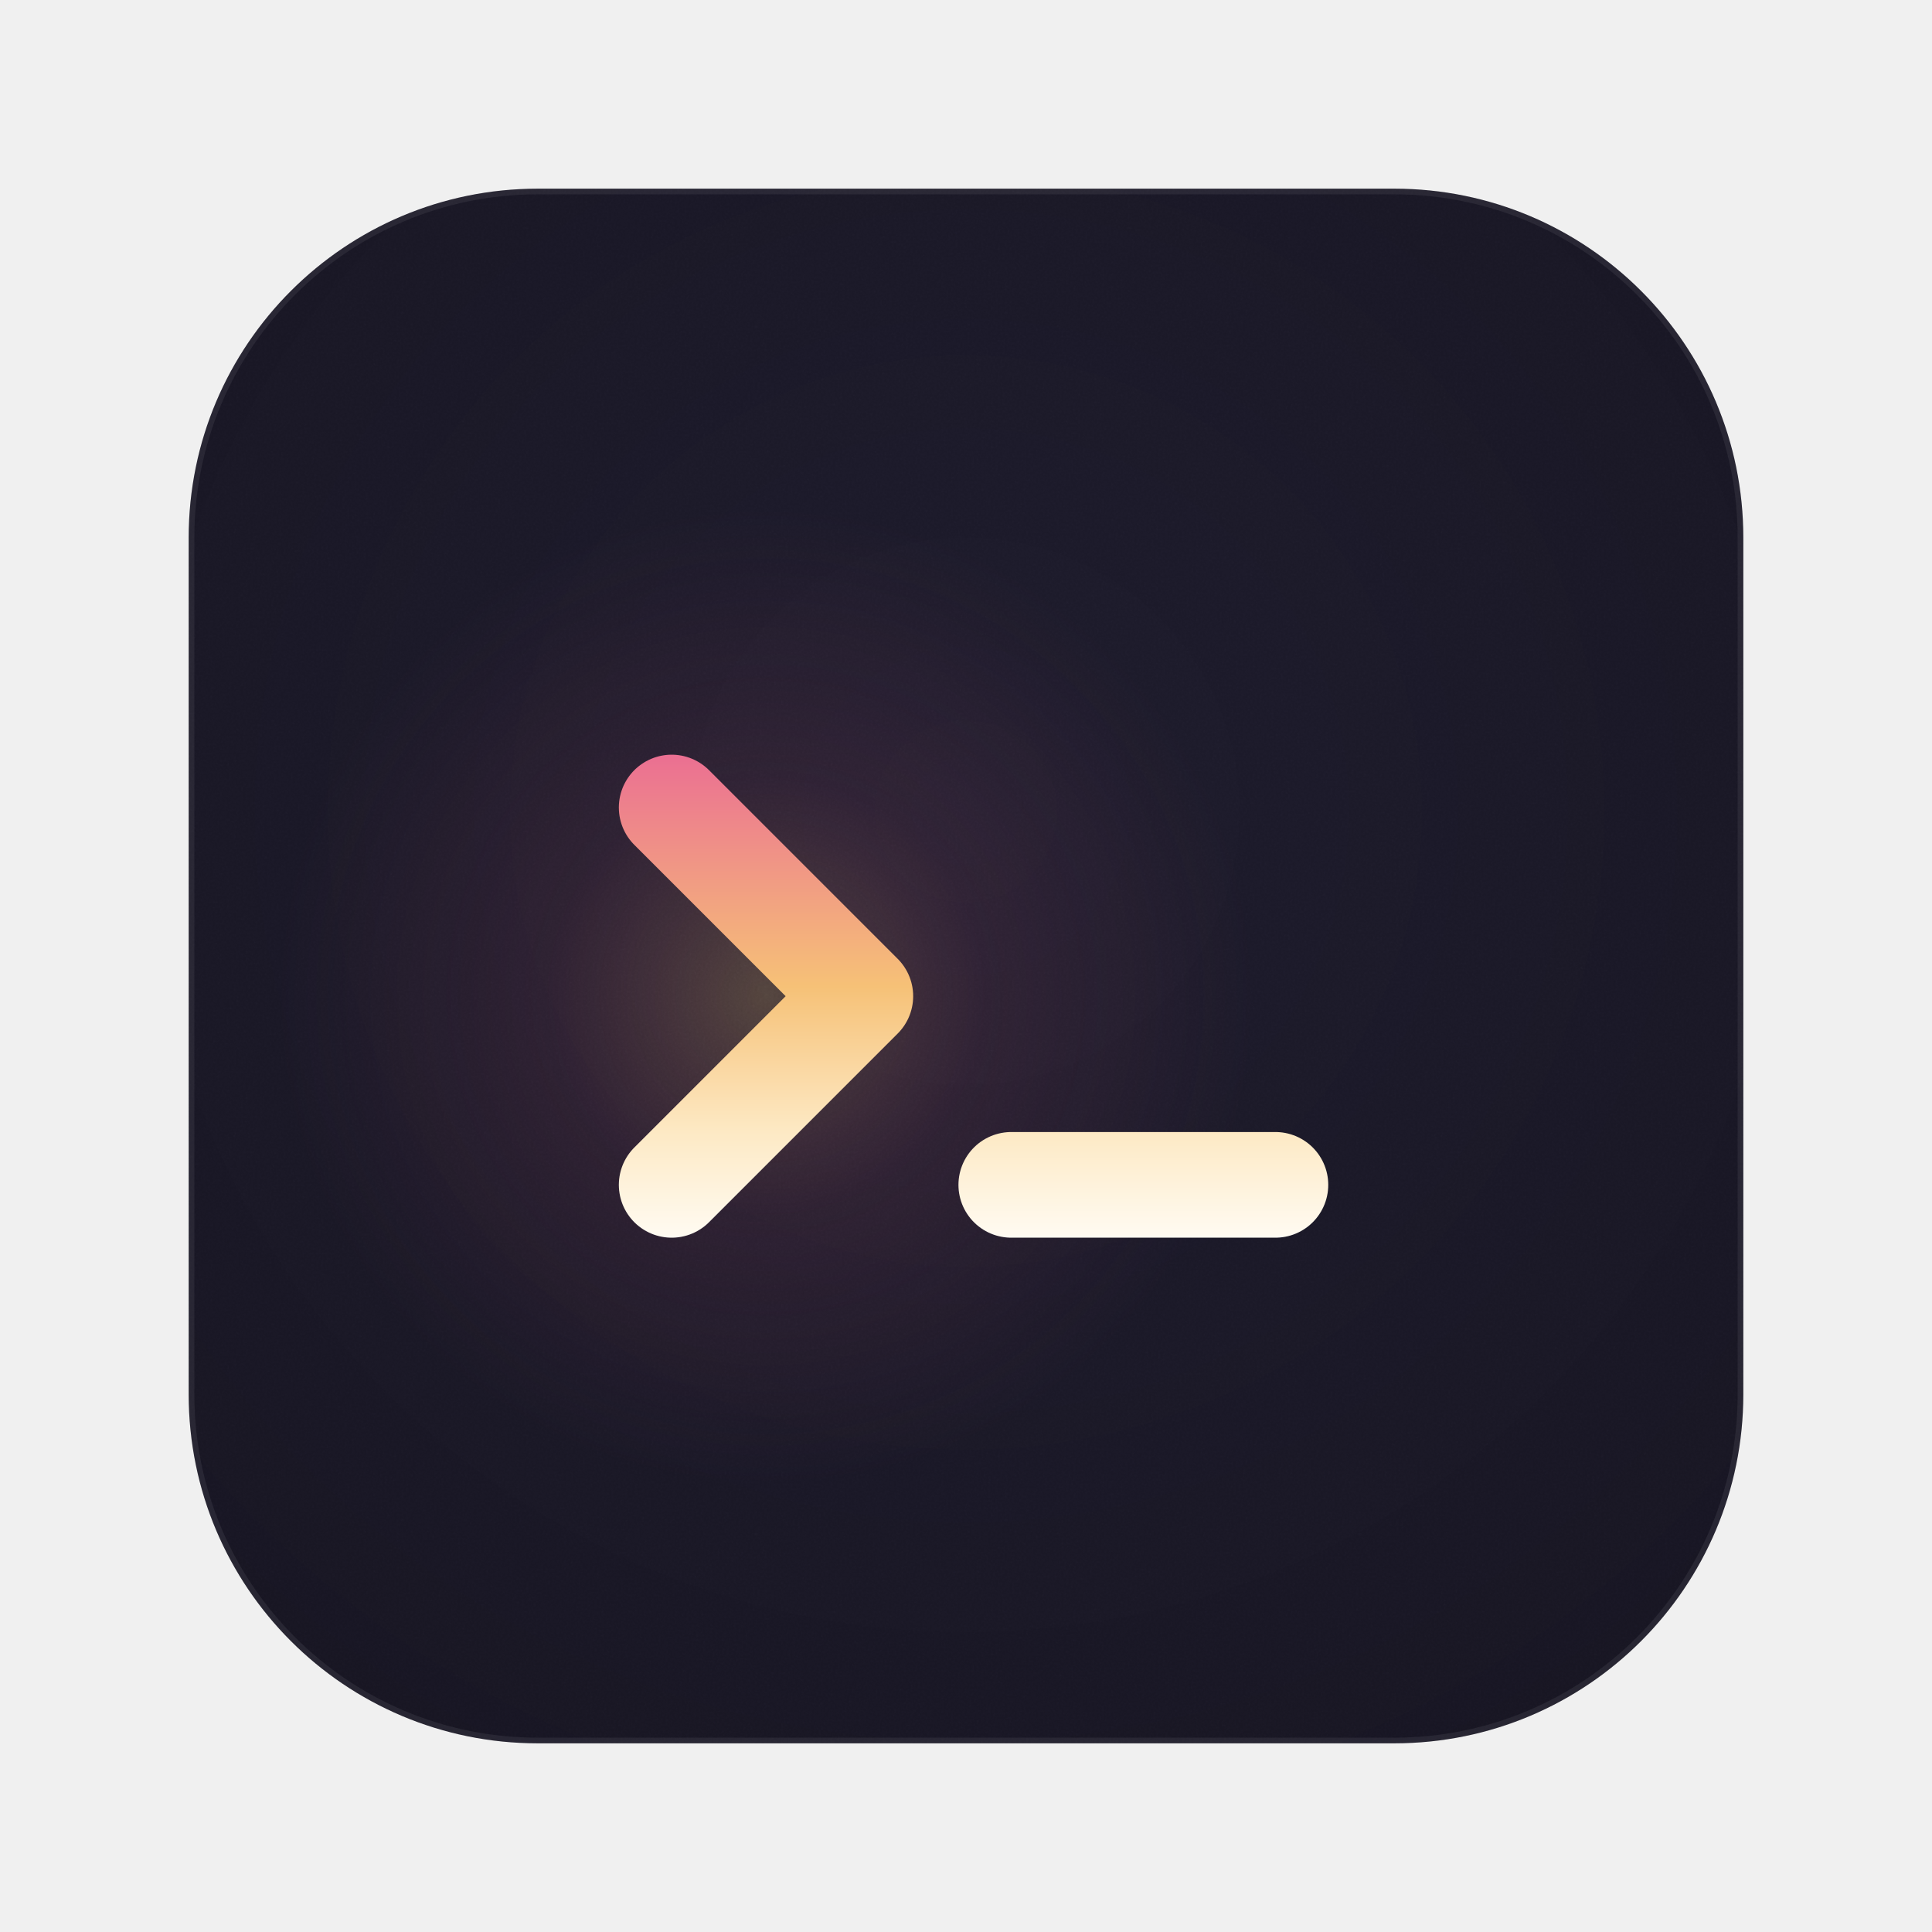
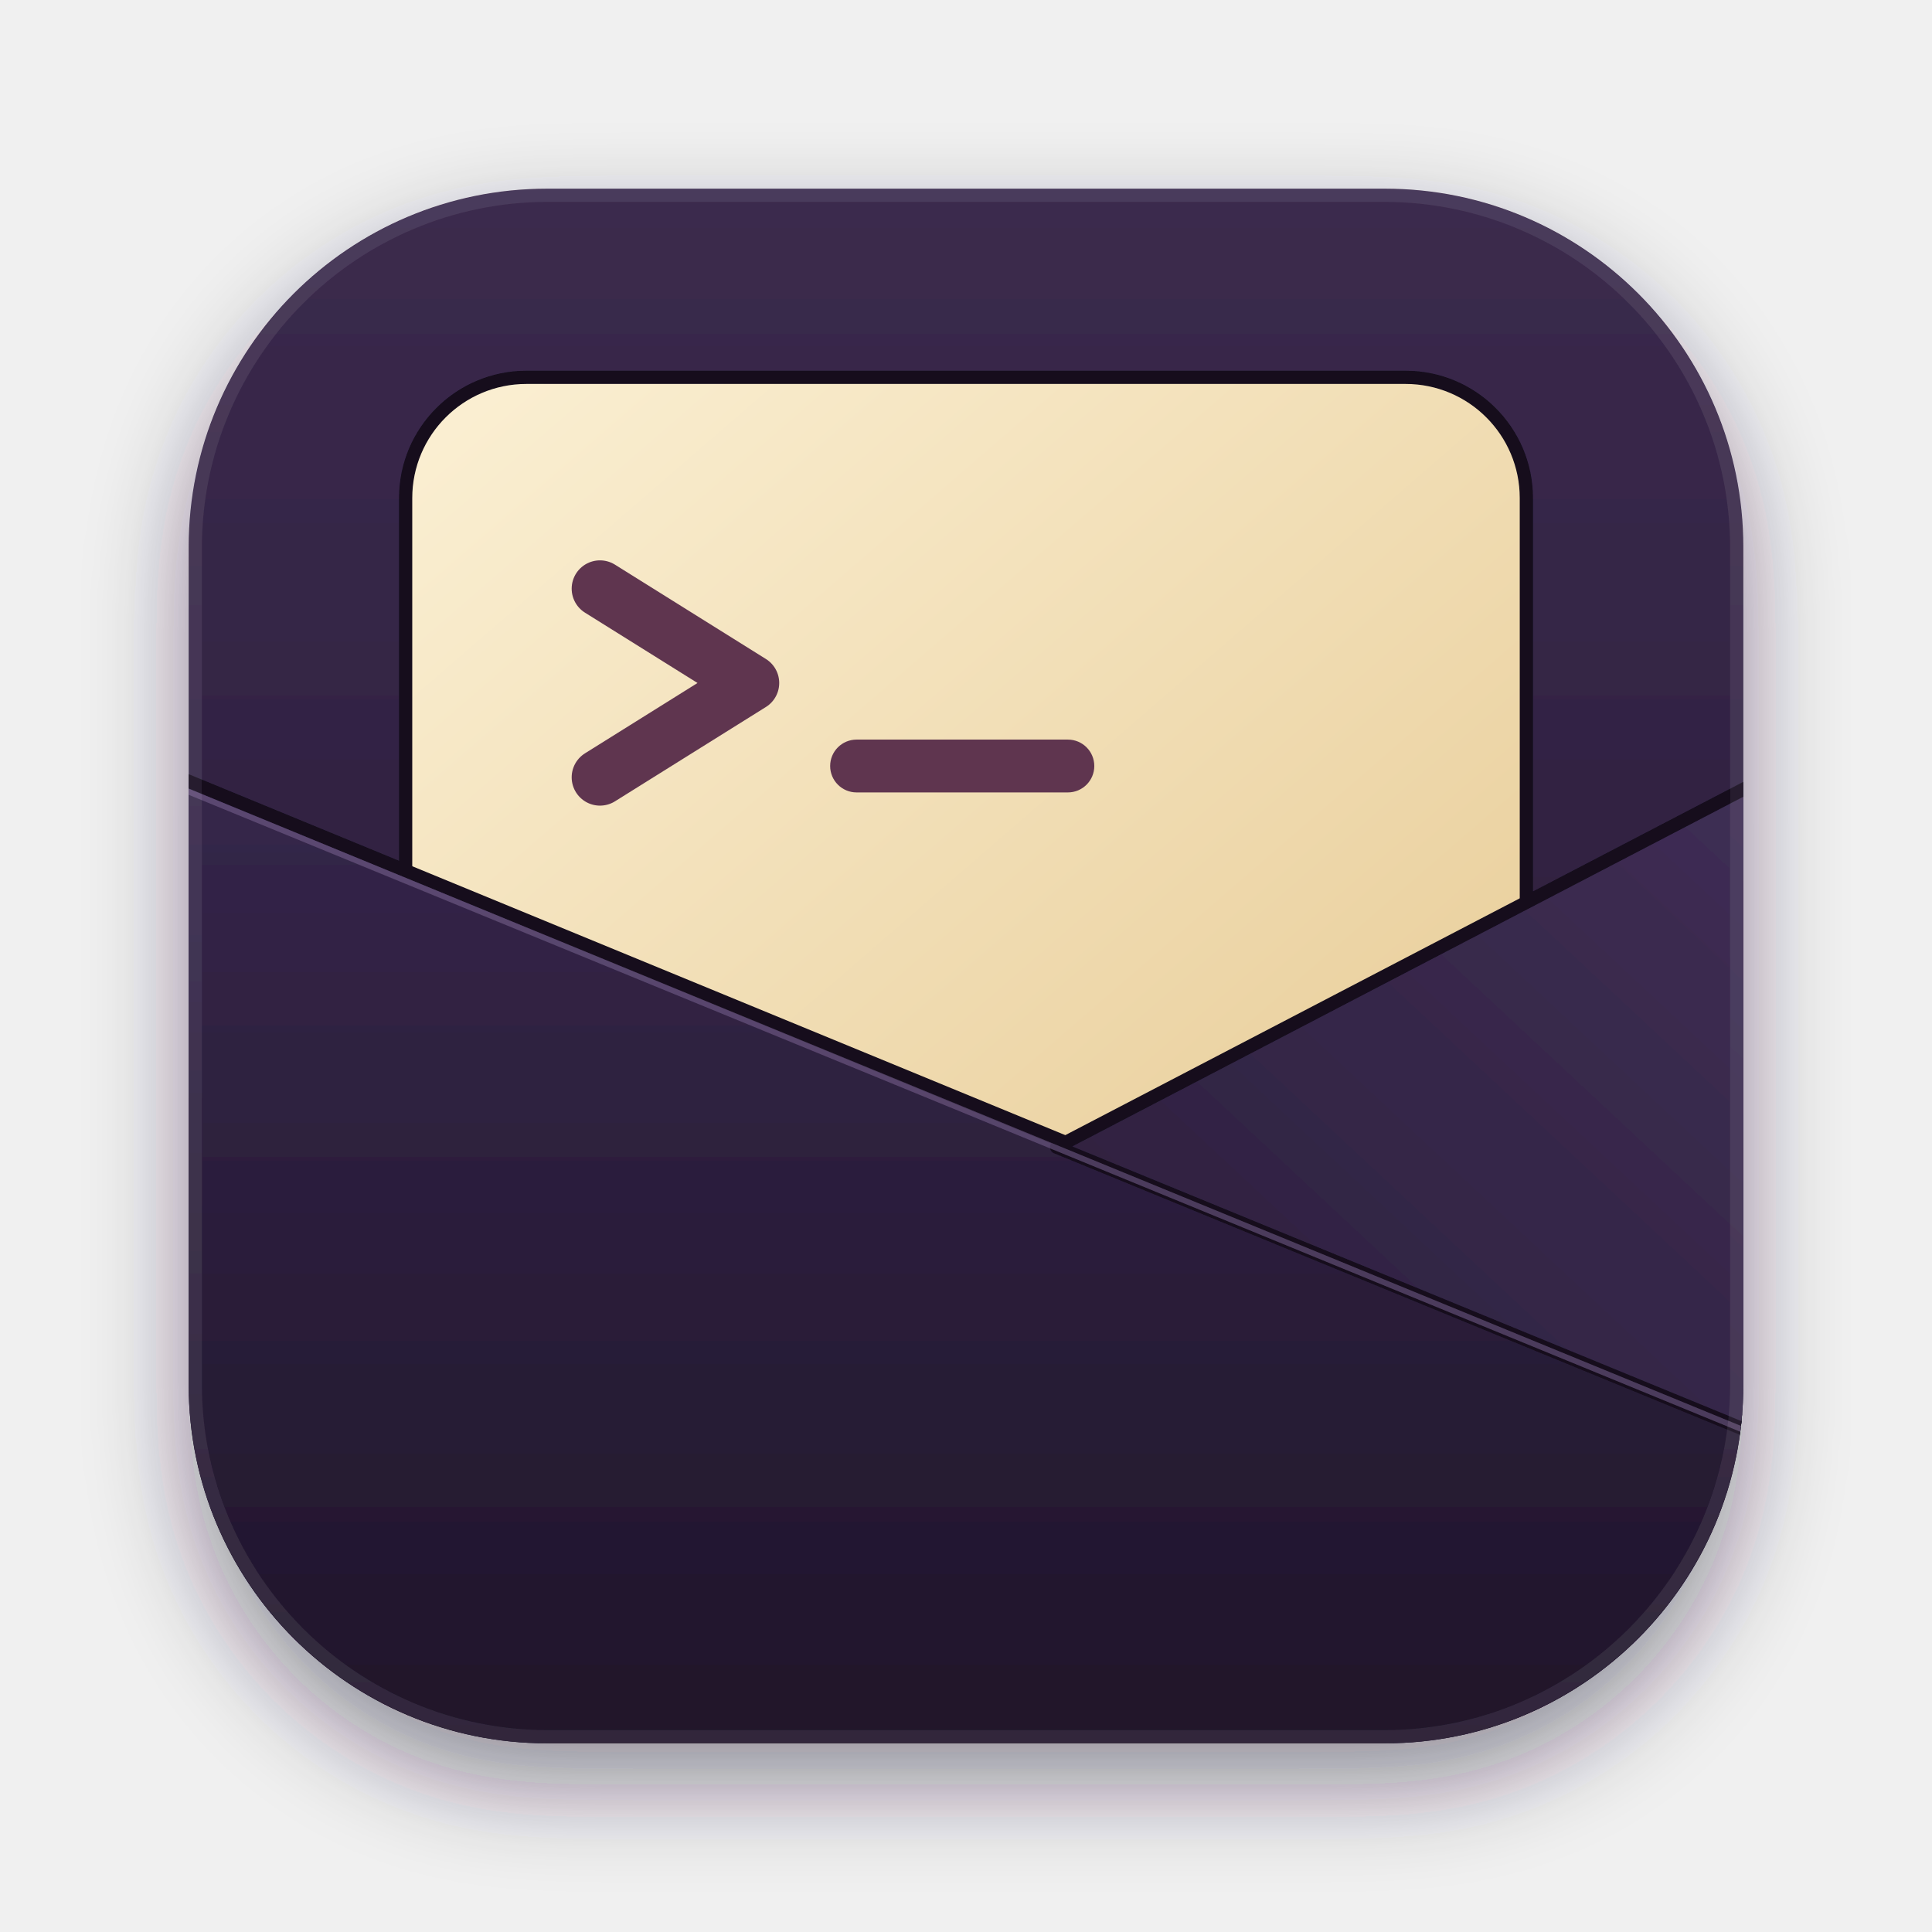
<svg xmlns="http://www.w3.org/2000/svg" viewBox="0 0 1024 1024" width="1024" height="1024">
  <defs>
-     <radialGradient id="bg" cx="512" cy="430" r="580" gradientUnits="userSpaceOnUse">
-       <stop offset="0" stop-color="#1f1d2e" />
-       <stop offset="1" stop-color="#191724" />
-     </radialGradient>
-     <radialGradient id="glow" cx="406" cy="528" r="260" gradientUnits="userSpaceOnUse">
-       <stop offset="0" stop-color="#f6c177" stop-opacity="0.26" />
-       <stop offset="0.45" stop-color="#eb6f92" stop-opacity="0.09" />
-       <stop offset="1" stop-color="#eb6f92" stop-opacity="0" />
-     </radialGradient>
-     <linearGradient id="flame" x1="406" y1="656" x2="406" y2="400" gradientUnits="userSpaceOnUse">
-       <stop offset="0" stop-color="#fffbf2" />
-       <stop offset="0.22" stop-color="#fde9c4" />
-       <stop offset="0.52" stop-color="#f6c177" />
-       <stop offset="1" stop-color="#eb6f92" />
+     <linearGradient id="tile" x1="0" y1="0" x2="0" y2="1">
+       <stop offset="0" stop-color="#3b2a4d" />
+       <stop offset="1" stop-color="#241933" />
+     </linearGradient>
+     <linearGradient id="flapL" x1="0" y1="0" x2="0" y2="1">
+       <stop offset="0" stop-color="#35264a" />
+       <stop offset="1" stop-color="#1f1529" />
+     </linearGradient>
+     <linearGradient id="flapR" x1="1" y1="0" x2="0" y2="1">
+       <stop offset="0" stop-color="#3f2e55" />
+       <stop offset="1" stop-color="#2b1f3b" />
+     </linearGradient>
+     <linearGradient id="card" x1="0" y1="0" x2="1" y2="1">
+       <stop offset="0" stop-color="#fbf0d4" />
+       <stop offset="1" stop-color="#e6c992" />
    </linearGradient>
    <clipPath id="clip">
-       <rect x="100" y="100" width="824" height="824" rx="185" />
+       <rect x="100" y="100" width="824" height="824" rx="190" />
    </clipPath>
-     <filter id="grain" x="0" y="0" width="100%" height="100%" color-interpolation-filters="sRGB">
-       <feTurbulence type="fractalNoise" baseFrequency="0.8" numOctaves="3" stitchTiles="stitch" seed="7" />
-       <feColorMatrix type="saturate" values="0" />
+     <filter id="shadow" x="-20%" y="-20%" width="140%" height="150%">
+       <feDropShadow dx="0" dy="22" stdDeviation="26" flood-color="#241933" flood-opacity="0.45" />
    </filter>
  </defs>
-   <rect x="100" y="100" width="824" height="824" rx="185" fill="url(#bg)" />
-   <g clip-path="url(#clip)">
-     <circle cx="406" cy="528" r="260" fill="url(#glow)" />
-     <rect x="100" y="100" width="824" height="824" filter="url(#grain)" style="opacity:0.14;mix-blend-mode:soft-light" />
+   <g filter="url(#shadow)">
+     <rect x="100" y="100" width="824" height="824" rx="190" fill="url(#tile)" />
+     <g clip-path="url(#clip)">
+       <rect x="215" y="200" width="594" height="520" rx="64" fill="url(#card)" stroke="#130c1b" stroke-width="7" />
+       <path d="M318 312 L398 362 L318 412" fill="none" stroke="#5e3550" stroke-width="30" stroke-linecap="round" stroke-linejoin="round" />
+       <rect x="440" y="392" width="140" height="28" rx="14" fill="#5e3550" />
+       <path d="M90 410 L940 760 L940 940 L90 940 Z" fill="url(#flapL)" stroke="#130c1b" stroke-width="7" stroke-linejoin="round" />
+       <path d="M940 410 L560 608 L940 764 Z" fill="url(#flapR)" stroke="#130c1b" stroke-width="7" stroke-linejoin="round" />
+       <path d="M96 418 L934 762" stroke="#7a6290" stroke-opacity="0.55" stroke-width="3" />
+     </g>
+     <rect x="103.5" y="103.5" width="817" height="817" rx="187" fill="none" stroke="#ffffff" stroke-opacity="0.08" stroke-width="7" />
  </g>
-   <rect x="101.5" y="101.5" width="821" height="821" rx="183.5" fill="none" stroke="#ffffff" stroke-opacity="0.07" stroke-width="3" />
-   <polyline points="356,428 456,528 356,628" fill="none" stroke="url(#flame)" stroke-width="56" stroke-linecap="round" stroke-linejoin="round" />
-   <line x1="536" y1="628" x2="676" y2="628" stroke="url(#flame)" stroke-width="56" stroke-linecap="round" />
</svg>
